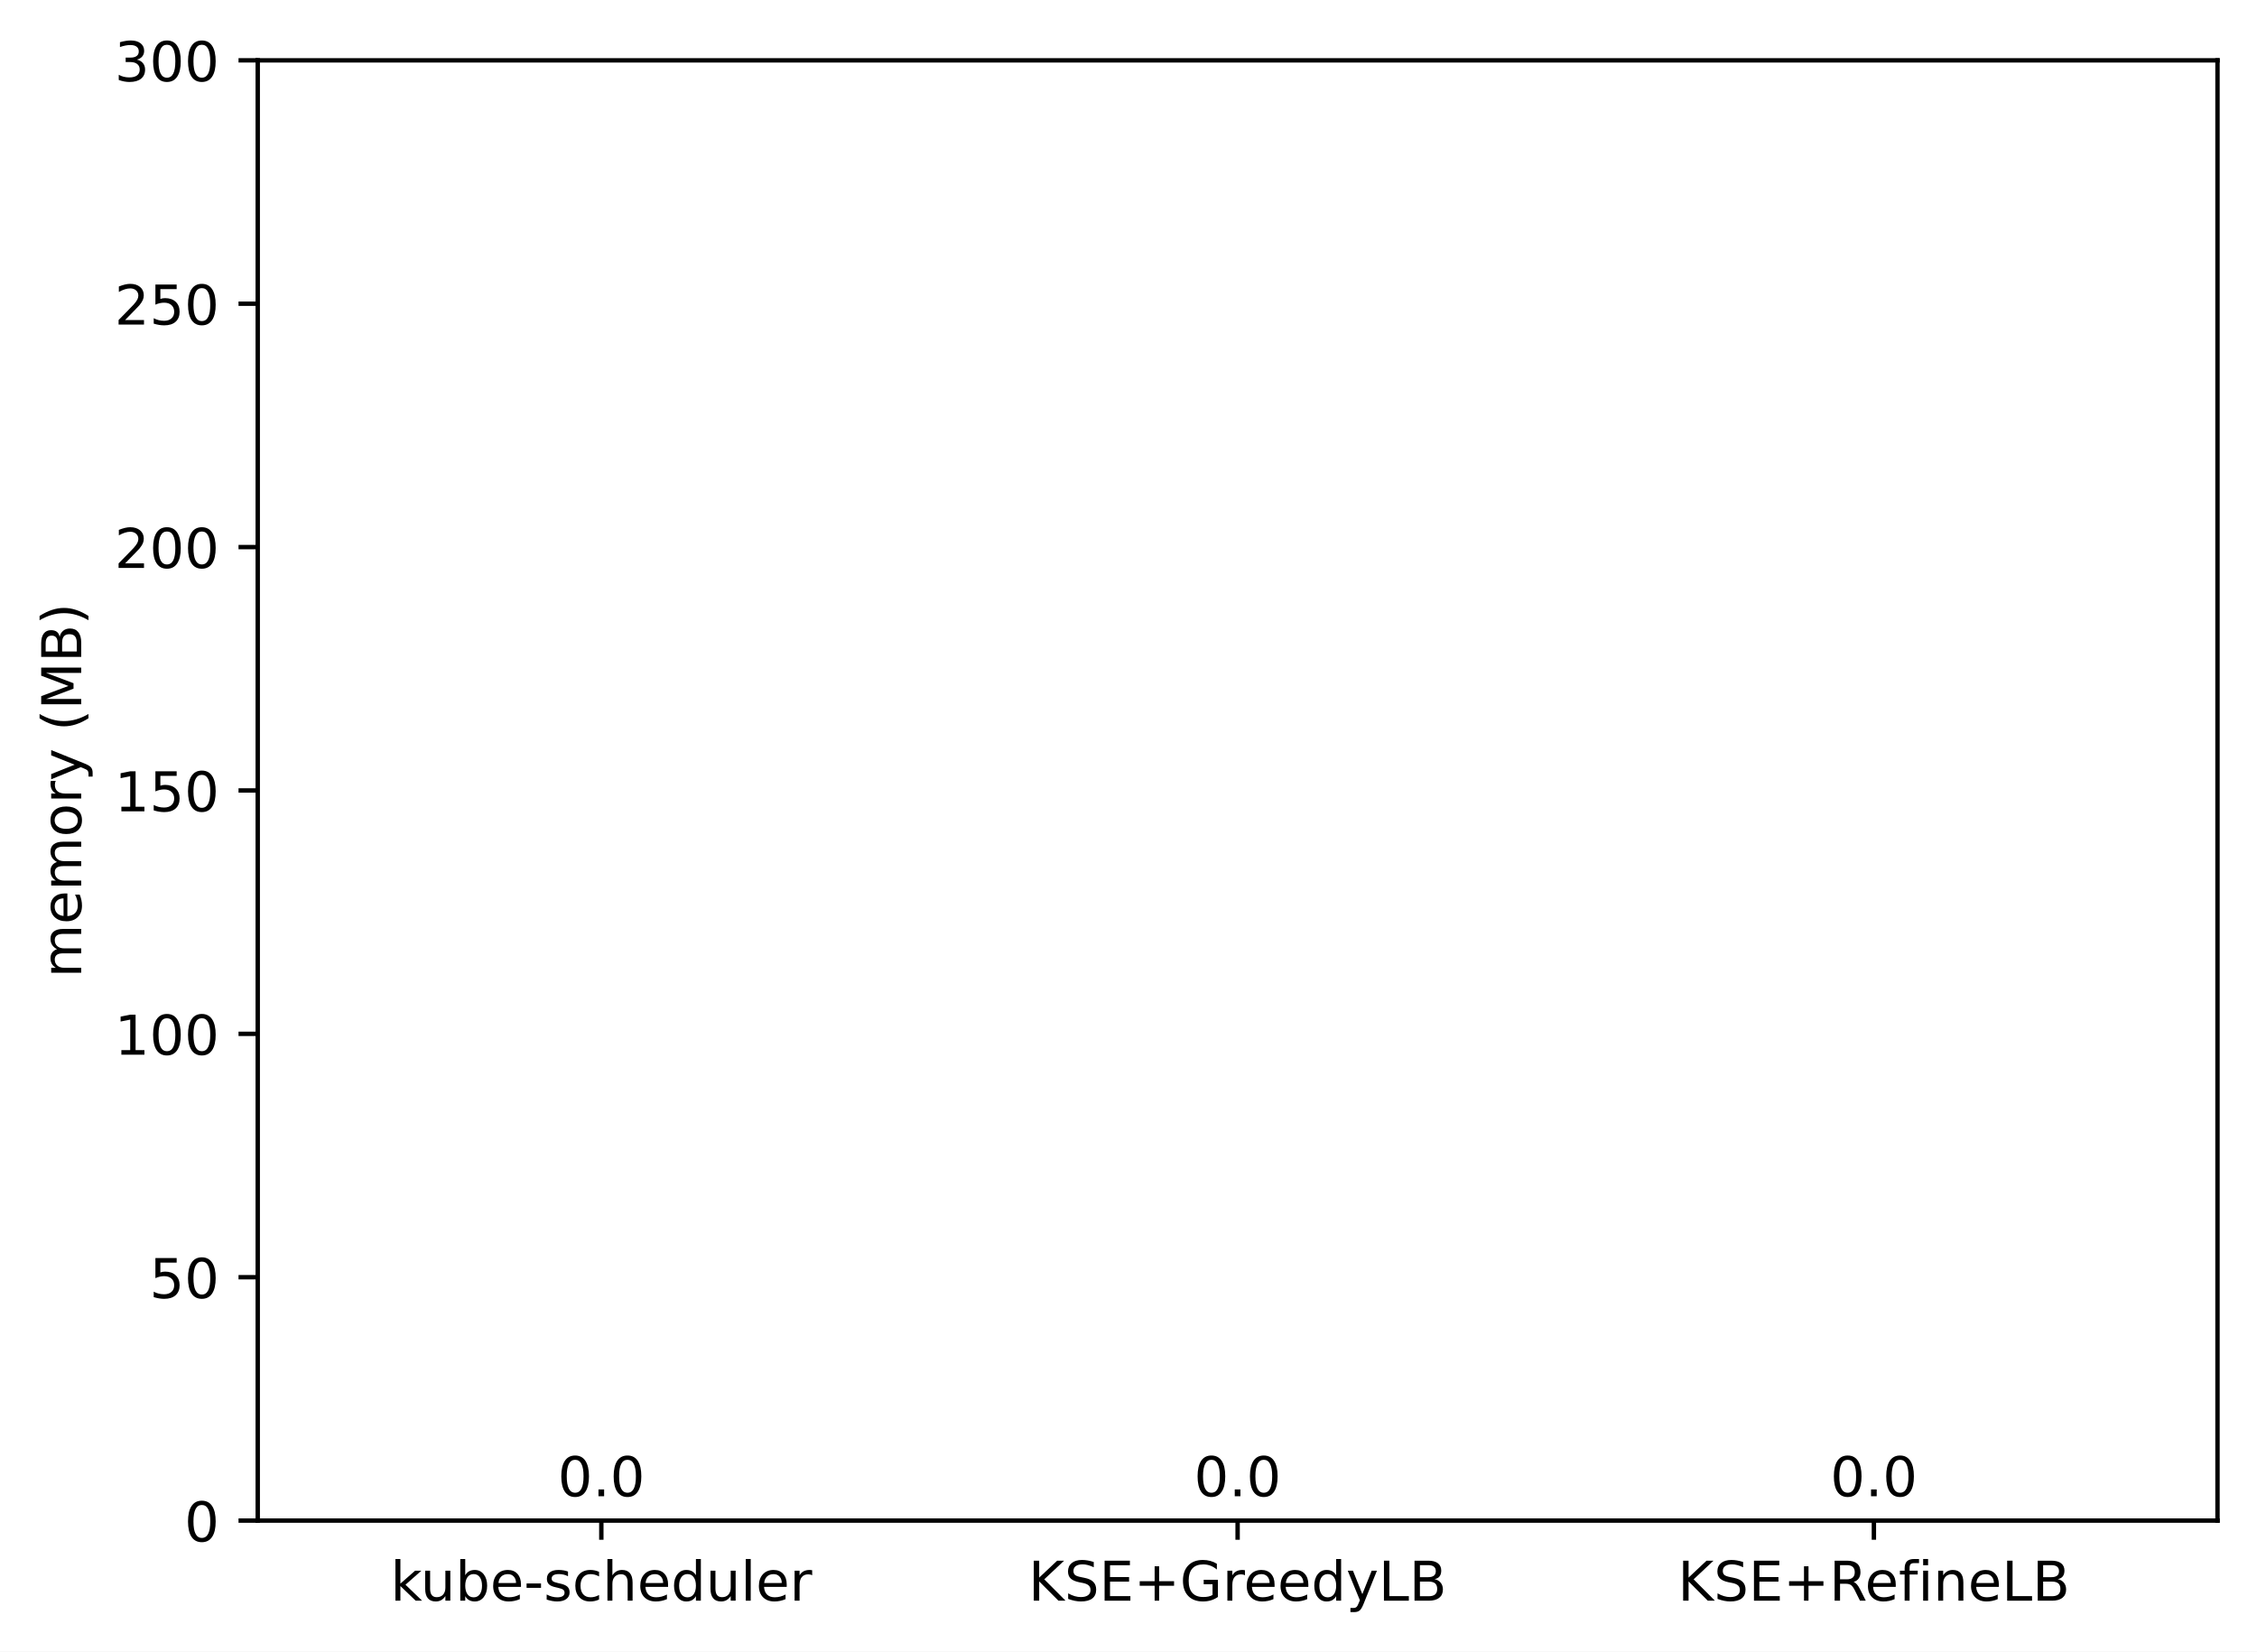
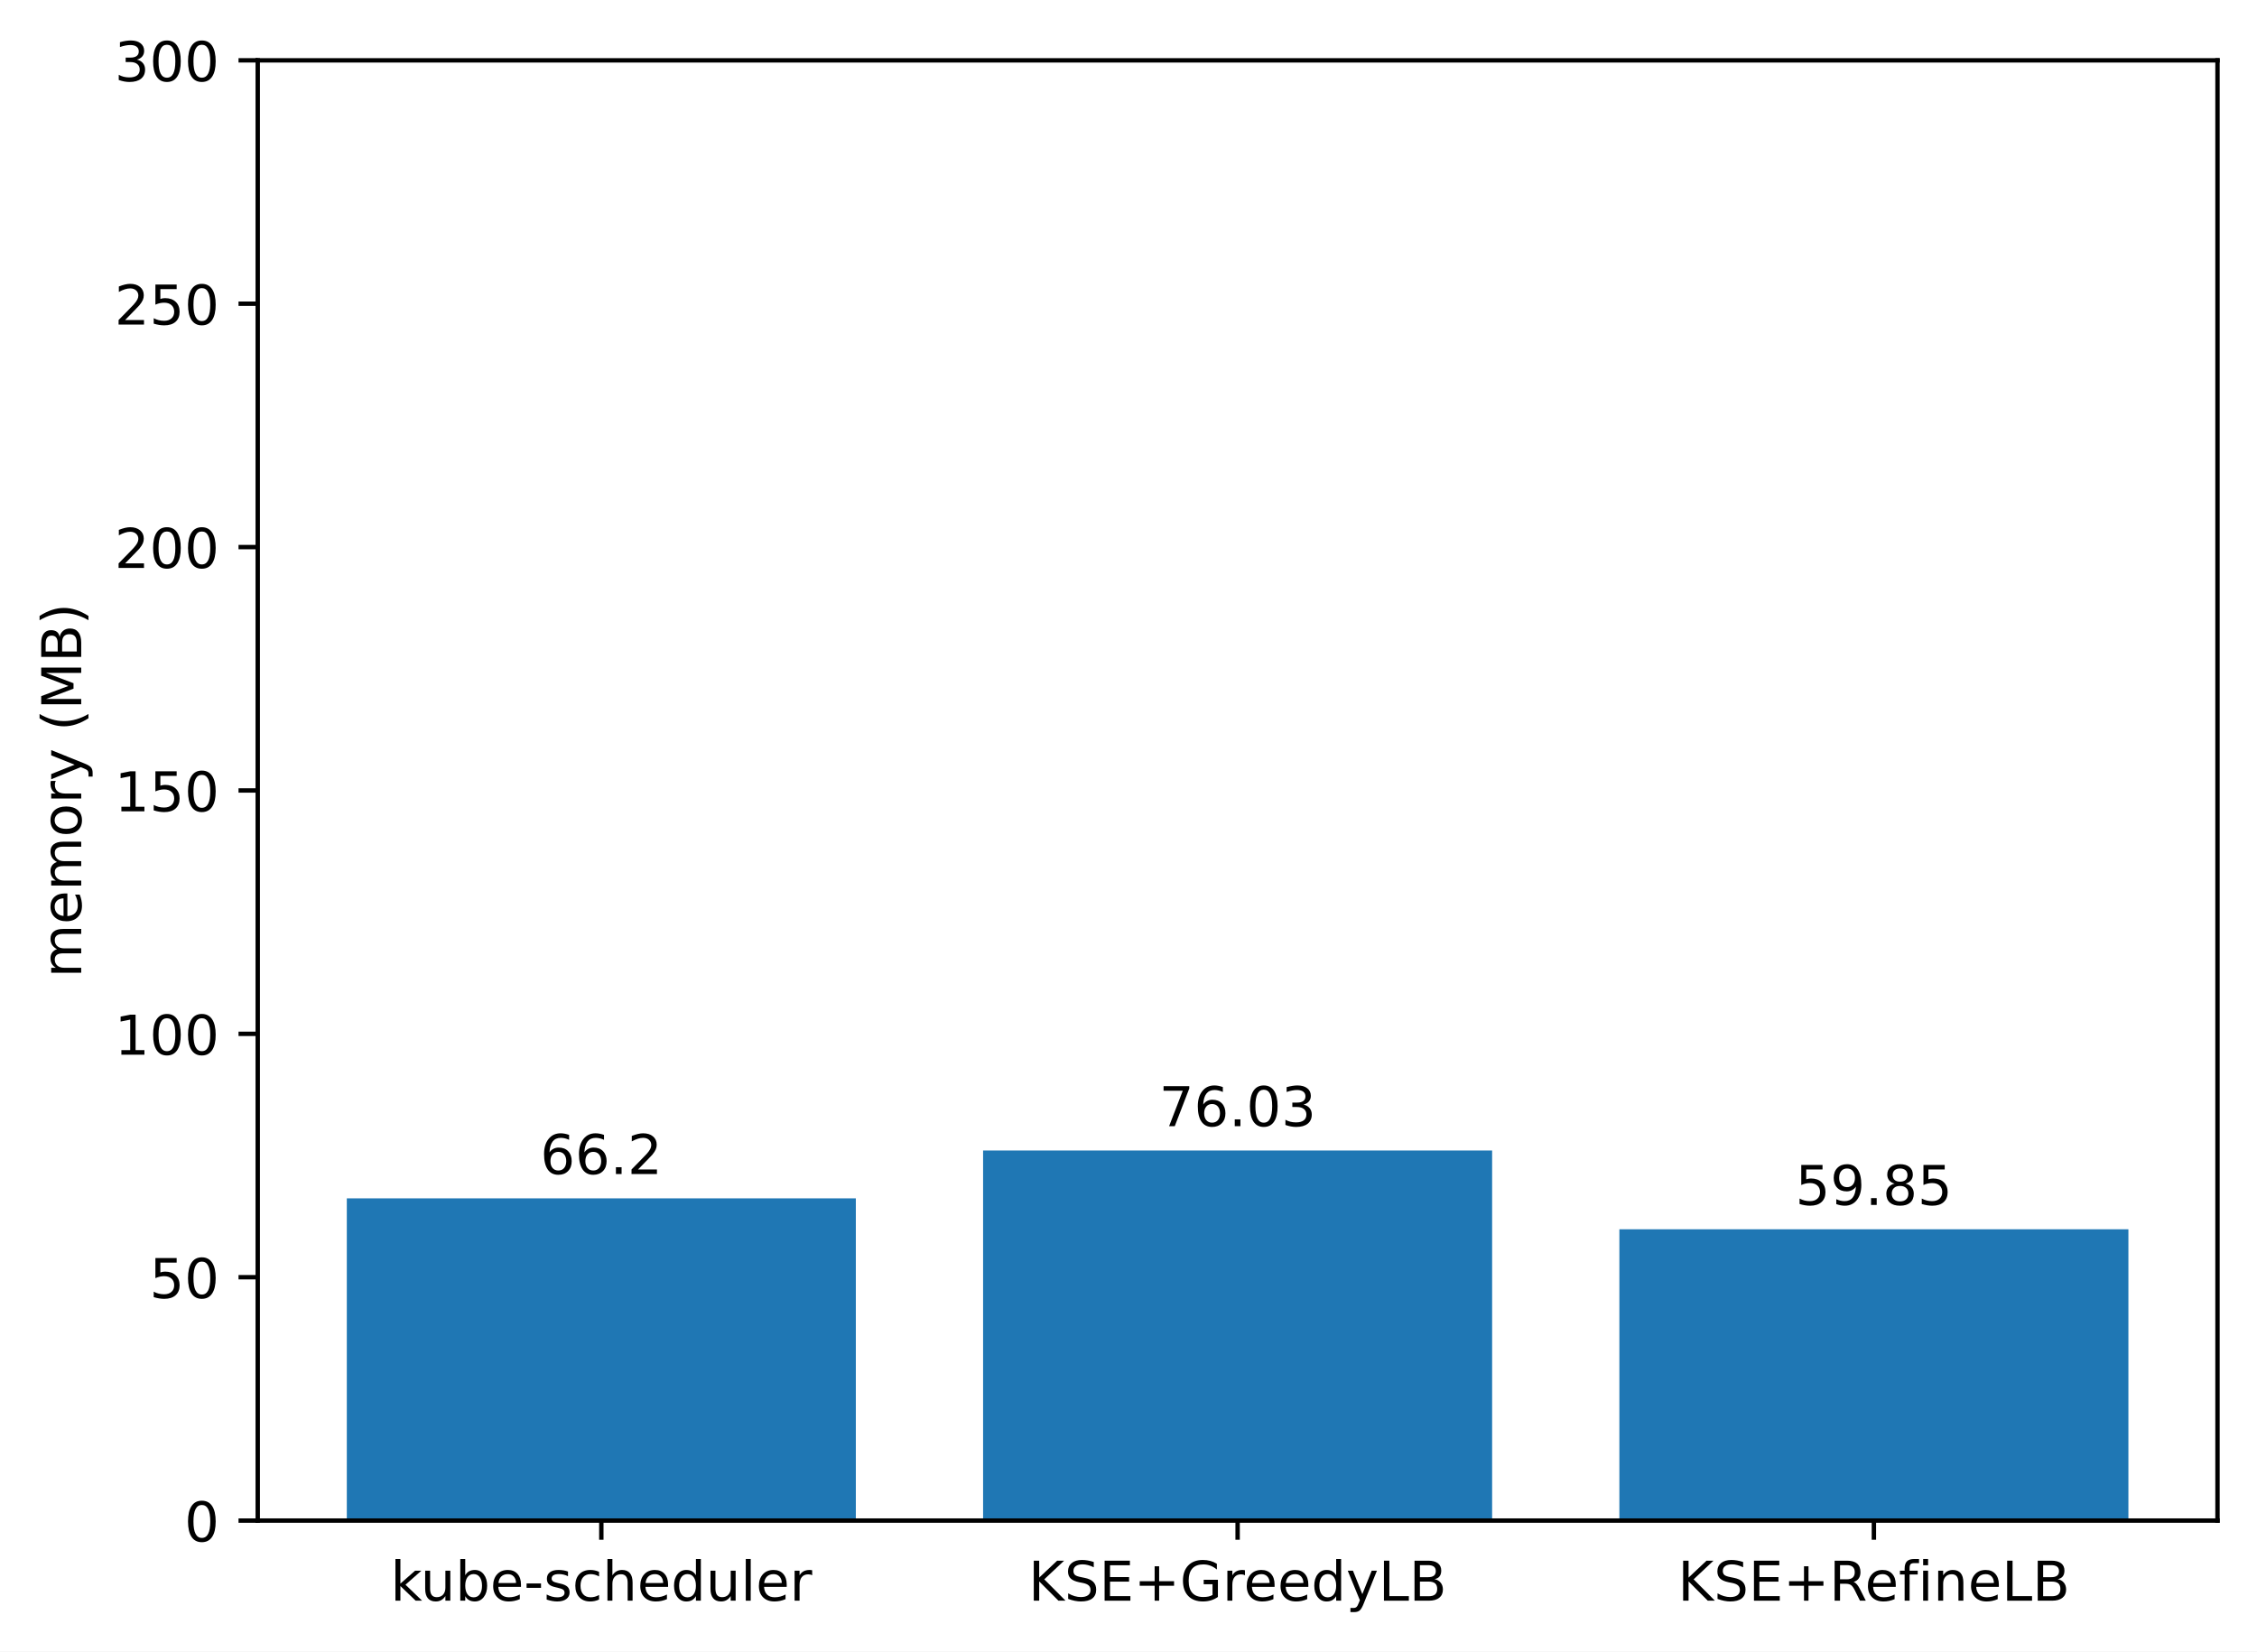
<svg xmlns="http://www.w3.org/2000/svg" xmlns:xlink="http://www.w3.org/1999/xlink" width="411.286pt" height="300.989pt" viewBox="0 0 411.286 300.989" version="1.1">
  <defs>
    <style type="text/css">*{stroke-linejoin: round; stroke-linecap: butt}</style>
  </defs>
  <g id="figure_1">
    <g id="patch_1">
      <path d="M 0 300.989  L 411.286 300.989  L 411.286 0  L 0 0  z " style="fill: #ffffff" />
    </g>
    <g id="axes_1">
      <g id="patch_2">
        <path d="M 46.966 277.111  L 404.086 277.111  L 404.086 10.999  L 46.966 10.999  z " style="fill: #ffffff" />
      </g>
      <g id="patch_3">
-         <path d="M 63.198 277.111  L 155.957 277.111  L 155.957 277.111  L 63.198 277.111  z " clip-path="url(#p911af4c4ad)" style="fill: #1f77b4" />
+         <path d="M 63.198 277.111  L 155.957 277.111  L 155.957 218.389  L 63.198 218.389  z " clip-path="url(#p2d3101bbce)" style="fill: #1f77b4" />
      </g>
      <g id="patch_4">
-         <path d="M 179.146 277.111  L 271.905 277.111  L 271.905 277.111  L 179.146 277.111  z " clip-path="url(#p911af4c4ad)" style="fill: #1f77b4" />
+         <path d="M 179.146 277.111  L 271.905 277.111  L 271.905 209.67  L 179.146 209.67  z " clip-path="url(#p2d3101bbce)" style="fill: #1f77b4" />
      </g>
      <g id="patch_5">
-         <path d="M 295.094 277.111  L 387.853 277.111  L 387.853 277.111  L 295.094 277.111  z " clip-path="url(#p911af4c4ad)" style="fill: #1f77b4" />
+         <path d="M 295.094 277.111  L 387.853 277.111  L 387.853 224.022  L 295.094 224.022  z " clip-path="url(#p2d3101bbce)" style="fill: #1f77b4" />
      </g>
      <g id="matplotlib.axis_1">
        <g id="xtick_1">
          <g id="line2d_1">
            <defs>
-               <path id="mc5cb5269ff" d="M 0 0  L 0 3.5  " style="stroke: #000000; stroke-width: 0.8" />
+               <path id="m9c1876956b" d="M 0 0  L 0 3.5  " style="stroke: #000000; stroke-width: 0.8" />
            </defs>
            <g>
-               <use xlink:href="#mc5cb5269ff" x="109.578" y="277.111" style="stroke: #000000; stroke-width: 0.8" />
+               <use xlink:href="#m9c1876956b" x="109.578" y="277.111" style="stroke: #000000; stroke-width: 0.8" />
            </g>
          </g>
          <g id="text_1">
            <g transform="translate(71.15179 291.7097)scale(0.1 -0.1)">
              <defs>
                <path id="DejaVuSans-6b" d="M 581 4863  L 1159 4863  L 1159 1991  L 2875 3500  L 3609 3500  L 1753 1863  L 3688 0  L 2938 0  L 1159 1709  L 1159 0  L 581 0  L 581 4863  z " transform="scale(0.015625)" />
                <path id="DejaVuSans-75" d="M 544 1381  L 544 3500  L 1119 3500  L 1119 1403  Q 1119 906 1312 657  Q 1506 409 1894 409  Q 2359 409 2629 706  Q 2900 1003 2900 1516  L 2900 3500  L 3475 3500  L 3475 0  L 2900 0  L 2900 538  Q 2691 219 2414 64  Q 2138 -91 1772 -91  Q 1169 -91 856 284  Q 544 659 544 1381  z M 1991 3584  L 1991 3584  z " transform="scale(0.015625)" />
                <path id="DejaVuSans-62" d="M 3116 1747  Q 3116 2381 2855 2742  Q 2594 3103 2138 3103  Q 1681 3103 1420 2742  Q 1159 2381 1159 1747  Q 1159 1113 1420 752  Q 1681 391 2138 391  Q 2594 391 2855 752  Q 3116 1113 3116 1747  z M 1159 2969  Q 1341 3281 1617 3432  Q 1894 3584 2278 3584  Q 2916 3584 3314 3078  Q 3713 2572 3713 1747  Q 3713 922 3314 415  Q 2916 -91 2278 -91  Q 1894 -91 1617 61  Q 1341 213 1159 525  L 1159 0  L 581 0  L 581 4863  L 1159 4863  L 1159 2969  z " transform="scale(0.015625)" />
                <path id="DejaVuSans-65" d="M 3597 1894  L 3597 1613  L 953 1613  Q 991 1019 1311 708  Q 1631 397 2203 397  Q 2534 397 2845 478  Q 3156 559 3463 722  L 3463 178  Q 3153 47 2828 -22  Q 2503 -91 2169 -91  Q 1331 -91 842 396  Q 353 884 353 1716  Q 353 2575 817 3079  Q 1281 3584 2069 3584  Q 2775 3584 3186 3129  Q 3597 2675 3597 1894  z M 3022 2063  Q 3016 2534 2758 2815  Q 2500 3097 2075 3097  Q 1594 3097 1305 2825  Q 1016 2553 972 2059  L 3022 2063  z " transform="scale(0.015625)" />
                <path id="DejaVuSans-2d" d="M 313 2009  L 1997 2009  L 1997 1497  L 313 1497  L 313 2009  z " transform="scale(0.015625)" />
                <path id="DejaVuSans-73" d="M 2834 3397  L 2834 2853  Q 2591 2978 2328 3040  Q 2066 3103 1784 3103  Q 1356 3103 1142 2972  Q 928 2841 928 2578  Q 928 2378 1081 2264  Q 1234 2150 1697 2047  L 1894 2003  Q 2506 1872 2764 1633  Q 3022 1394 3022 966  Q 3022 478 2636 193  Q 2250 -91 1575 -91  Q 1294 -91 989 -36  Q 684 19 347 128  L 347 722  Q 666 556 975 473  Q 1284 391 1588 391  Q 1994 391 2212 530  Q 2431 669 2431 922  Q 2431 1156 2273 1281  Q 2116 1406 1581 1522  L 1381 1569  Q 847 1681 609 1914  Q 372 2147 372 2553  Q 372 3047 722 3315  Q 1072 3584 1716 3584  Q 2034 3584 2315 3537  Q 2597 3491 2834 3397  z " transform="scale(0.015625)" />
                <path id="DejaVuSans-63" d="M 3122 3366  L 3122 2828  Q 2878 2963 2633 3030  Q 2388 3097 2138 3097  Q 1578 3097 1268 2742  Q 959 2388 959 1747  Q 959 1106 1268 751  Q 1578 397 2138 397  Q 2388 397 2633 464  Q 2878 531 3122 666  L 3122 134  Q 2881 22 2623 -34  Q 2366 -91 2075 -91  Q 1284 -91 818 406  Q 353 903 353 1747  Q 353 2603 823 3093  Q 1294 3584 2113 3584  Q 2378 3584 2631 3529  Q 2884 3475 3122 3366  z " transform="scale(0.015625)" />
                <path id="DejaVuSans-68" d="M 3513 2113  L 3513 0  L 2938 0  L 2938 2094  Q 2938 2591 2744 2837  Q 2550 3084 2163 3084  Q 1697 3084 1428 2787  Q 1159 2491 1159 1978  L 1159 0  L 581 0  L 581 4863  L 1159 4863  L 1159 2956  Q 1366 3272 1645 3428  Q 1925 3584 2291 3584  Q 2894 3584 3203 3211  Q 3513 2838 3513 2113  z " transform="scale(0.015625)" />
                <path id="DejaVuSans-64" d="M 2906 2969  L 2906 4863  L 3481 4863  L 3481 0  L 2906 0  L 2906 525  Q 2725 213 2448 61  Q 2172 -91 1784 -91  Q 1150 -91 751 415  Q 353 922 353 1747  Q 353 2572 751 3078  Q 1150 3584 1784 3584  Q 2172 3584 2448 3432  Q 2725 3281 2906 2969  z M 947 1747  Q 947 1113 1208 752  Q 1469 391 1925 391  Q 2381 391 2643 752  Q 2906 1113 2906 1747  Q 2906 2381 2643 2742  Q 2381 3103 1925 3103  Q 1469 3103 1208 2742  Q 947 2381 947 1747  z " transform="scale(0.015625)" />
                <path id="DejaVuSans-6c" d="M 603 4863  L 1178 4863  L 1178 0  L 603 0  L 603 4863  z " transform="scale(0.015625)" />
                <path id="DejaVuSans-72" d="M 2631 2963  Q 2534 3019 2420 3045  Q 2306 3072 2169 3072  Q 1681 3072 1420 2755  Q 1159 2438 1159 1844  L 1159 0  L 581 0  L 581 3500  L 1159 3500  L 1159 2956  Q 1341 3275 1631 3429  Q 1922 3584 2338 3584  Q 2397 3584 2469 3576  Q 2541 3569 2628 3553  L 2631 2963  z " transform="scale(0.015625)" />
              </defs>
              <use xlink:href="#DejaVuSans-6b" />
              <use xlink:href="#DejaVuSans-75" x="54.785" />
              <use xlink:href="#DejaVuSans-62" x="118.164" />
              <use xlink:href="#DejaVuSans-65" x="181.641" />
              <use xlink:href="#DejaVuSans-2d" x="243.164" />
              <use xlink:href="#DejaVuSans-73" x="279.248" />
              <use xlink:href="#DejaVuSans-63" x="331.348" />
              <use xlink:href="#DejaVuSans-68" x="386.328" />
              <use xlink:href="#DejaVuSans-65" x="449.707" />
              <use xlink:href="#DejaVuSans-64" x="511.23" />
              <use xlink:href="#DejaVuSans-75" x="574.707" />
              <use xlink:href="#DejaVuSans-6c" x="638.086" />
              <use xlink:href="#DejaVuSans-65" x="665.869" />
              <use xlink:href="#DejaVuSans-72" x="727.393" />
            </g>
          </g>
        </g>
        <g id="xtick_2">
          <g id="line2d_2">
            <g>
-               <use xlink:href="#mc5cb5269ff" x="225.526" y="277.111" style="stroke: #000000; stroke-width: 0.8" />
+               <use xlink:href="#m9c1876956b" x="225.526" y="277.111" style="stroke: #000000; stroke-width: 0.8" />
            </g>
          </g>
          <g id="text_2">
            <g transform="translate(187.403 291.7097)scale(0.1 -0.1)">
              <defs>
                <path id="DejaVuSans-4b" d="M 628 4666  L 1259 4666  L 1259 2694  L 3353 4666  L 4166 4666  L 1850 2491  L 4331 0  L 3500 0  L 1259 2247  L 1259 0  L 628 0  L 628 4666  z " transform="scale(0.015625)" />
                <path id="DejaVuSans-53" d="M 3425 4513  L 3425 3897  Q 3066 4069 2747 4153  Q 2428 4238 2131 4238  Q 1616 4238 1336 4038  Q 1056 3838 1056 3469  Q 1056 3159 1242 3001  Q 1428 2844 1947 2747  L 2328 2669  Q 3034 2534 3370 2195  Q 3706 1856 3706 1288  Q 3706 609 3251 259  Q 2797 -91 1919 -91  Q 1588 -91 1214 -16  Q 841 59 441 206  L 441 856  Q 825 641 1194 531  Q 1563 422 1919 422  Q 2459 422 2753 634  Q 3047 847 3047 1241  Q 3047 1584 2836 1778  Q 2625 1972 2144 2069  L 1759 2144  Q 1053 2284 737 2584  Q 422 2884 422 3419  Q 422 4038 858 4394  Q 1294 4750 2059 4750  Q 2388 4750 2728 4690  Q 3069 4631 3425 4513  z " transform="scale(0.015625)" />
                <path id="DejaVuSans-45" d="M 628 4666  L 3578 4666  L 3578 4134  L 1259 4134  L 1259 2753  L 3481 2753  L 3481 2222  L 1259 2222  L 1259 531  L 3634 531  L 3634 0  L 628 0  L 628 4666  z " transform="scale(0.015625)" />
                <path id="DejaVuSans-2b" d="M 2944 4013  L 2944 2272  L 4684 2272  L 4684 1741  L 2944 1741  L 2944 0  L 2419 0  L 2419 1741  L 678 1741  L 678 2272  L 2419 2272  L 2419 4013  L 2944 4013  z " transform="scale(0.015625)" />
                <path id="DejaVuSans-47" d="M 3809 666  L 3809 1919  L 2778 1919  L 2778 2438  L 4434 2438  L 4434 434  Q 4069 175 3628 42  Q 3188 -91 2688 -91  Q 1594 -91 976 548  Q 359 1188 359 2328  Q 359 3472 976 4111  Q 1594 4750 2688 4750  Q 3144 4750 3555 4637  Q 3966 4525 4313 4306  L 4313 3634  Q 3963 3931 3569 4081  Q 3175 4231 2741 4231  Q 1884 4231 1454 3753  Q 1025 3275 1025 2328  Q 1025 1384 1454 906  Q 1884 428 2741 428  Q 3075 428 3337 486  Q 3600 544 3809 666  z " transform="scale(0.015625)" />
                <path id="DejaVuSans-79" d="M 2059 -325  Q 1816 -950 1584 -1140  Q 1353 -1331 966 -1331  L 506 -1331  L 506 -850  L 844 -850  Q 1081 -850 1212 -737  Q 1344 -625 1503 -206  L 1606 56  L 191 3500  L 800 3500  L 1894 763  L 2988 3500  L 3597 3500  L 2059 -325  z " transform="scale(0.015625)" />
                <path id="DejaVuSans-4c" d="M 628 4666  L 1259 4666  L 1259 531  L 3531 531  L 3531 0  L 628 0  L 628 4666  z " transform="scale(0.015625)" />
                <path id="DejaVuSans-42" d="M 1259 2228  L 1259 519  L 2272 519  Q 2781 519 3026 730  Q 3272 941 3272 1375  Q 3272 1813 3026 2020  Q 2781 2228 2272 2228  L 1259 2228  z M 1259 4147  L 1259 2741  L 2194 2741  Q 2656 2741 2882 2914  Q 3109 3088 3109 3444  Q 3109 3797 2882 3972  Q 2656 4147 2194 4147  L 1259 4147  z M 628 4666  L 2241 4666  Q 2963 4666 3353 4366  Q 3744 4066 3744 3513  Q 3744 3084 3544 2831  Q 3344 2578 2956 2516  Q 3422 2416 3680 2098  Q 3938 1781 3938 1306  Q 3938 681 3513 340  Q 3088 0 2303 0  L 628 0  L 628 4666  z " transform="scale(0.015625)" />
              </defs>
              <use xlink:href="#DejaVuSans-4b" />
              <use xlink:href="#DejaVuSans-53" x="65.576" />
              <use xlink:href="#DejaVuSans-45" x="129.053" />
              <use xlink:href="#DejaVuSans-2b" x="192.236" />
              <use xlink:href="#DejaVuSans-47" x="276.025" />
              <use xlink:href="#DejaVuSans-72" x="353.516" />
              <use xlink:href="#DejaVuSans-65" x="392.379" />
              <use xlink:href="#DejaVuSans-65" x="453.902" />
              <use xlink:href="#DejaVuSans-64" x="515.426" />
              <use xlink:href="#DejaVuSans-79" x="578.902" />
              <use xlink:href="#DejaVuSans-4c" x="638.082" />
              <use xlink:href="#DejaVuSans-42" x="693.795" />
            </g>
          </g>
        </g>
        <g id="xtick_3">
          <g id="line2d_3">
            <g>
-               <use xlink:href="#mc5cb5269ff" x="341.474" y="277.111" style="stroke: #000000; stroke-width: 0.8" />
+               <use xlink:href="#m9c1876956b" x="341.474" y="277.111" style="stroke: #000000; stroke-width: 0.8" />
            </g>
          </g>
          <g id="text_3">
            <g transform="translate(305.7346 291.7097)scale(0.1 -0.1)">
              <defs>
                <path id="DejaVuSans-52" d="M 2841 2188  Q 3044 2119 3236 1894  Q 3428 1669 3622 1275  L 4263 0  L 3584 0  L 2988 1197  Q 2756 1666 2539 1819  Q 2322 1972 1947 1972  L 1259 1972  L 1259 0  L 628 0  L 628 4666  L 2053 4666  Q 2853 4666 3247 4331  Q 3641 3997 3641 3322  Q 3641 2881 3436 2590  Q 3231 2300 2841 2188  z M 1259 4147  L 1259 2491  L 2053 2491  Q 2509 2491 2742 2702  Q 2975 2913 2975 3322  Q 2975 3731 2742 3939  Q 2509 4147 2053 4147  L 1259 4147  z " transform="scale(0.015625)" />
                <path id="DejaVuSans-66" d="M 2375 4863  L 2375 4384  L 1825 4384  Q 1516 4384 1395 4259  Q 1275 4134 1275 3809  L 1275 3500  L 2222 3500  L 2222 3053  L 1275 3053  L 1275 0  L 697 0  L 697 3053  L 147 3053  L 147 3500  L 697 3500  L 697 3744  Q 697 4328 969 4595  Q 1241 4863 1831 4863  L 2375 4863  z " transform="scale(0.015625)" />
                <path id="DejaVuSans-69" d="M 603 3500  L 1178 3500  L 1178 0  L 603 0  L 603 3500  z M 603 4863  L 1178 4863  L 1178 4134  L 603 4134  L 603 4863  z " transform="scale(0.015625)" />
                <path id="DejaVuSans-6e" d="M 3513 2113  L 3513 0  L 2938 0  L 2938 2094  Q 2938 2591 2744 2837  Q 2550 3084 2163 3084  Q 1697 3084 1428 2787  Q 1159 2491 1159 1978  L 1159 0  L 581 0  L 581 3500  L 1159 3500  L 1159 2956  Q 1366 3272 1645 3428  Q 1925 3584 2291 3584  Q 2894 3584 3203 3211  Q 3513 2838 3513 2113  z " transform="scale(0.015625)" />
              </defs>
              <use xlink:href="#DejaVuSans-4b" />
              <use xlink:href="#DejaVuSans-53" x="65.576" />
              <use xlink:href="#DejaVuSans-45" x="129.053" />
              <use xlink:href="#DejaVuSans-2b" x="192.236" />
              <use xlink:href="#DejaVuSans-52" x="276.025" />
              <use xlink:href="#DejaVuSans-65" x="341.008" />
              <use xlink:href="#DejaVuSans-66" x="402.531" />
              <use xlink:href="#DejaVuSans-69" x="437.736" />
              <use xlink:href="#DejaVuSans-6e" x="465.52" />
              <use xlink:href="#DejaVuSans-65" x="528.898" />
              <use xlink:href="#DejaVuSans-4c" x="590.422" />
              <use xlink:href="#DejaVuSans-42" x="646.135" />
            </g>
          </g>
        </g>
      </g>
      <g id="matplotlib.axis_2">
        <g id="ytick_1">
          <g id="line2d_4">
            <defs>
-               <path id="m2118aec159" d="M 0 0  L -3.5 0  " style="stroke: #000000; stroke-width: 0.8" />
+               <path id="m3b9be7e299" d="M 0 0  L -3.5 0  " style="stroke: #000000; stroke-width: 0.8" />
            </defs>
            <g>
-               <use xlink:href="#m2118aec159" x="46.966" y="277.111" style="stroke: #000000; stroke-width: 0.8" />
+               <use xlink:href="#m3b9be7e299" x="46.966" y="277.111" style="stroke: #000000; stroke-width: 0.8" />
            </g>
          </g>
          <g id="text_4">
            <g transform="translate(33.60312 280.9104)scale(0.1 -0.1)">
              <defs>
                <path id="DejaVuSans-30" d="M 2034 4250  Q 1547 4250 1301 3770  Q 1056 3291 1056 2328  Q 1056 1369 1301 889  Q 1547 409 2034 409  Q 2525 409 2770 889  Q 3016 1369 3016 2328  Q 3016 3291 2770 3770  Q 2525 4250 2034 4250  z M 2034 4750  Q 2819 4750 3233 4129  Q 3647 3509 3647 2328  Q 3647 1150 3233 529  Q 2819 -91 2034 -91  Q 1250 -91 836 529  Q 422 1150 422 2328  Q 422 3509 836 4129  Q 1250 4750 2034 4750  z " transform="scale(0.015625)" />
              </defs>
              <use xlink:href="#DejaVuSans-30" />
            </g>
          </g>
        </g>
        <g id="ytick_2">
          <g id="line2d_5">
            <g>
-               <use xlink:href="#m2118aec159" x="46.966" y="232.759" style="stroke: #000000; stroke-width: 0.8" />
+               <use xlink:href="#m3b9be7e299" x="46.966" y="232.759" style="stroke: #000000; stroke-width: 0.8" />
            </g>
          </g>
          <g id="text_5">
            <g transform="translate(27.24063 236.5584)scale(0.1 -0.1)">
              <defs>
                <path id="DejaVuSans-35" d="M 691 4666  L 3169 4666  L 3169 4134  L 1269 4134  L 1269 2991  Q 1406 3038 1543 3061  Q 1681 3084 1819 3084  Q 2600 3084 3056 2656  Q 3513 2228 3513 1497  Q 3513 744 3044 326  Q 2575 -91 1722 -91  Q 1428 -91 1123 -41  Q 819 9 494 109  L 494 744  Q 775 591 1075 516  Q 1375 441 1709 441  Q 2250 441 2565 725  Q 2881 1009 2881 1497  Q 2881 1984 2565 2268  Q 2250 2553 1709 2553  Q 1456 2553 1204 2497  Q 953 2441 691 2322  L 691 4666  z " transform="scale(0.015625)" />
              </defs>
              <use xlink:href="#DejaVuSans-35" />
              <use xlink:href="#DejaVuSans-30" x="63.623" />
            </g>
          </g>
        </g>
        <g id="ytick_3">
          <g id="line2d_6">
            <g>
-               <use xlink:href="#m2118aec159" x="46.966" y="188.407" style="stroke: #000000; stroke-width: 0.8" />
+               <use xlink:href="#m3b9be7e299" x="46.966" y="188.407" style="stroke: #000000; stroke-width: 0.8" />
            </g>
          </g>
          <g id="text_6">
            <g transform="translate(20.87813 192.2064)scale(0.1 -0.1)">
              <defs>
                <path id="DejaVuSans-31" d="M 794 531  L 1825 531  L 1825 4091  L 703 3866  L 703 4441  L 1819 4666  L 2450 4666  L 2450 531  L 3481 531  L 3481 0  L 794 0  L 794 531  z " transform="scale(0.015625)" />
              </defs>
              <use xlink:href="#DejaVuSans-31" />
              <use xlink:href="#DejaVuSans-30" x="63.623" />
              <use xlink:href="#DejaVuSans-30" x="127.246" />
            </g>
          </g>
        </g>
        <g id="ytick_4">
          <g id="line2d_7">
            <g>
-               <use xlink:href="#m2118aec159" x="46.966" y="144.055" style="stroke: #000000; stroke-width: 0.8" />
+               <use xlink:href="#m3b9be7e299" x="46.966" y="144.055" style="stroke: #000000; stroke-width: 0.8" />
            </g>
          </g>
          <g id="text_7">
            <g transform="translate(20.87813 147.8544)scale(0.1 -0.1)">
              <use xlink:href="#DejaVuSans-31" />
              <use xlink:href="#DejaVuSans-35" x="63.623" />
              <use xlink:href="#DejaVuSans-30" x="127.246" />
            </g>
          </g>
        </g>
        <g id="ytick_5">
          <g id="line2d_8">
            <g>
-               <use xlink:href="#m2118aec159" x="46.966" y="99.703" style="stroke: #000000; stroke-width: 0.8" />
+               <use xlink:href="#m3b9be7e299" x="46.966" y="99.703" style="stroke: #000000; stroke-width: 0.8" />
            </g>
          </g>
          <g id="text_8">
            <g transform="translate(20.87813 103.5024)scale(0.1 -0.1)">
              <defs>
                <path id="DejaVuSans-32" d="M 1228 531  L 3431 531  L 3431 0  L 469 0  L 469 531  Q 828 903 1448 1529  Q 2069 2156 2228 2338  Q 2531 2678 2651 2914  Q 2772 3150 2772 3378  Q 2772 3750 2511 3984  Q 2250 4219 1831 4219  Q 1534 4219 1204 4116  Q 875 4013 500 3803  L 500 4441  Q 881 4594 1212 4672  Q 1544 4750 1819 4750  Q 2544 4750 2975 4387  Q 3406 4025 3406 3419  Q 3406 3131 3298 2873  Q 3191 2616 2906 2266  Q 2828 2175 2409 1742  Q 1991 1309 1228 531  z " transform="scale(0.015625)" />
              </defs>
              <use xlink:href="#DejaVuSans-32" />
              <use xlink:href="#DejaVuSans-30" x="63.623" />
              <use xlink:href="#DejaVuSans-30" x="127.246" />
            </g>
          </g>
        </g>
        <g id="ytick_6">
          <g id="line2d_9">
            <g>
-               <use xlink:href="#m2118aec159" x="46.966" y="55.351" style="stroke: #000000; stroke-width: 0.8" />
+               <use xlink:href="#m3b9be7e299" x="46.966" y="55.351" style="stroke: #000000; stroke-width: 0.8" />
            </g>
          </g>
          <g id="text_9">
            <g transform="translate(20.87813 59.15044)scale(0.1 -0.1)">
              <use xlink:href="#DejaVuSans-32" />
              <use xlink:href="#DejaVuSans-35" x="63.623" />
              <use xlink:href="#DejaVuSans-30" x="127.246" />
            </g>
          </g>
        </g>
        <g id="ytick_7">
          <g id="line2d_10">
            <g>
-               <use xlink:href="#m2118aec159" x="46.966" y="10.999" style="stroke: #000000; stroke-width: 0.8" />
+               <use xlink:href="#m3b9be7e299" x="46.966" y="10.999" style="stroke: #000000; stroke-width: 0.8" />
            </g>
          </g>
          <g id="text_10">
            <g transform="translate(20.87813 14.79844)scale(0.1 -0.1)">
              <defs>
                <path id="DejaVuSans-33" d="M 2597 2516  Q 3050 2419 3304 2112  Q 3559 1806 3559 1356  Q 3559 666 3084 287  Q 2609 -91 1734 -91  Q 1441 -91 1130 -33  Q 819 25 488 141  L 488 750  Q 750 597 1062 519  Q 1375 441 1716 441  Q 2309 441 2620 675  Q 2931 909 2931 1356  Q 2931 1769 2642 2001  Q 2353 2234 1838 2234  L 1294 2234  L 1294 2753  L 1863 2753  Q 2328 2753 2575 2939  Q 2822 3125 2822 3475  Q 2822 3834 2567 4026  Q 2313 4219 1838 4219  Q 1578 4219 1281 4162  Q 984 4106 628 3988  L 628 4550  Q 988 4650 1302 4700  Q 1616 4750 1894 4750  Q 2613 4750 3031 4423  Q 3450 4097 3450 3541  Q 3450 3153 3228 2886  Q 3006 2619 2597 2516  z " transform="scale(0.015625)" />
              </defs>
              <use xlink:href="#DejaVuSans-33" />
              <use xlink:href="#DejaVuSans-30" x="63.623" />
              <use xlink:href="#DejaVuSans-30" x="127.246" />
            </g>
          </g>
        </g>
        <g id="text_11">
          <g transform="translate(14.79844 178.1818)rotate(-90)scale(0.1 -0.1)">
            <defs>
              <path id="DejaVuSans-6d" d="M 3328 2828  Q 3544 3216 3844 3400  Q 4144 3584 4550 3584  Q 5097 3584 5394 3201  Q 5691 2819 5691 2113  L 5691 0  L 5113 0  L 5113 2094  Q 5113 2597 4934 2840  Q 4756 3084 4391 3084  Q 3944 3084 3684 2787  Q 3425 2491 3425 1978  L 3425 0  L 2847 0  L 2847 2094  Q 2847 2600 2669 2842  Q 2491 3084 2119 3084  Q 1678 3084 1418 2786  Q 1159 2488 1159 1978  L 1159 0  L 581 0  L 581 3500  L 1159 3500  L 1159 2956  Q 1356 3278 1631 3431  Q 1906 3584 2284 3584  Q 2666 3584 2933 3390  Q 3200 3197 3328 2828  z " transform="scale(0.015625)" />
              <path id="DejaVuSans-6f" d="M 1959 3097  Q 1497 3097 1228 2736  Q 959 2375 959 1747  Q 959 1119 1226 758  Q 1494 397 1959 397  Q 2419 397 2687 759  Q 2956 1122 2956 1747  Q 2956 2369 2687 2733  Q 2419 3097 1959 3097  z M 1959 3584  Q 2709 3584 3137 3096  Q 3566 2609 3566 1747  Q 3566 888 3137 398  Q 2709 -91 1959 -91  Q 1206 -91 779 398  Q 353 888 353 1747  Q 353 2609 779 3096  Q 1206 3584 1959 3584  z " transform="scale(0.015625)" />
              <path id="DejaVuSans-20" transform="scale(0.015625)" />
              <path id="DejaVuSans-28" d="M 1984 4856  Q 1566 4138 1362 3434  Q 1159 2731 1159 2009  Q 1159 1288 1364 580  Q 1569 -128 1984 -844  L 1484 -844  Q 1016 -109 783 600  Q 550 1309 550 2009  Q 550 2706 781 3412  Q 1013 4119 1484 4856  L 1984 4856  z " transform="scale(0.015625)" />
              <path id="DejaVuSans-4d" d="M 628 4666  L 1569 4666  L 2759 1491  L 3956 4666  L 4897 4666  L 4897 0  L 4281 0  L 4281 4097  L 3078 897  L 2444 897  L 1241 4097  L 1241 0  L 628 0  L 628 4666  z " transform="scale(0.015625)" />
              <path id="DejaVuSans-29" d="M 513 4856  L 1013 4856  Q 1481 4119 1714 3412  Q 1947 2706 1947 2009  Q 1947 1309 1714 600  Q 1481 -109 1013 -844  L 513 -844  Q 928 -128 1133 580  Q 1338 1288 1338 2009  Q 1338 2731 1133 3434  Q 928 4138 513 4856  z " transform="scale(0.015625)" />
            </defs>
            <use xlink:href="#DejaVuSans-6d" />
            <use xlink:href="#DejaVuSans-65" x="97.412" />
            <use xlink:href="#DejaVuSans-6d" x="158.936" />
            <use xlink:href="#DejaVuSans-6f" x="256.348" />
            <use xlink:href="#DejaVuSans-72" x="317.529" />
            <use xlink:href="#DejaVuSans-79" x="358.643" />
            <use xlink:href="#DejaVuSans-20" x="417.822" />
            <use xlink:href="#DejaVuSans-28" x="449.609" />
            <use xlink:href="#DejaVuSans-4d" x="488.623" />
            <use xlink:href="#DejaVuSans-42" x="574.902" />
            <use xlink:href="#DejaVuSans-29" x="643.506" />
          </g>
        </g>
      </g>
      <g id="patch_6">
        <path d="M 46.966 277.111  L 46.966 10.999  " style="fill: none; stroke: #000000; stroke-width: 0.8; stroke-linejoin: miter; stroke-linecap: square" />
      </g>
      <g id="patch_7">
        <path d="M 404.086 277.111  L 404.086 10.999  " style="fill: none; stroke: #000000; stroke-width: 0.8; stroke-linejoin: miter; stroke-linecap: square" />
      </g>
      <g id="patch_8">
        <path d="M 46.966 277.111  L 404.086 277.111  " style="fill: none; stroke: #000000; stroke-width: 0.8; stroke-linejoin: miter; stroke-linecap: square" />
      </g>
      <g id="patch_9">
        <path d="M 46.966 10.999  L 404.086 10.999  " style="fill: none; stroke: #000000; stroke-width: 0.8; stroke-linejoin: miter; stroke-linecap: square" />
      </g>
      <g id="text_12">
-         <g transform="translate(101.626 272.676)scale(0.1 -0.1)">
+         <g transform="translate(98.44476 213.954)scale(0.1 -0.1)">
          <defs>
+             <path id="DejaVuSans-36" d="M 2113 2584  Q 1688 2584 1439 2293  Q 1191 2003 1191 1497  Q 1191 994 1439 701  Q 1688 409 2113 409  Q 2538 409 2786 701  Q 3034 994 3034 1497  Q 3034 2003 2786 2293  Q 2538 2584 2113 2584  z M 3366 4563  L 3366 3988  Q 3128 4100 2886 4159  Q 2644 4219 2406 4219  Q 1781 4219 1451 3797  Q 1122 3375 1075 2522  Q 1259 2794 1537 2939  Q 1816 3084 2150 3084  Q 2853 3084 3261 2657  Q 3669 2231 3669 1497  Q 3669 778 3244 343  Q 2819 -91 2113 -91  Q 1303 -91 875 529  Q 447 1150 447 2328  Q 447 3434 972 4092  Q 1497 4750 2381 4750  Q 2619 4750 2861 4703  Q 3103 4656 3366 4563  z " transform="scale(0.015625)" />
            <path id="DejaVuSans-2e" d="M 684 794  L 1344 794  L 1344 0  L 684 0  L 684 794  z " transform="scale(0.015625)" />
          </defs>
-           <use xlink:href="#DejaVuSans-30" />
-           <use xlink:href="#DejaVuSans-2e" x="63.623" />
-           <use xlink:href="#DejaVuSans-30" x="95.41" />
+           <use xlink:href="#DejaVuSans-36" />
+           <use xlink:href="#DejaVuSans-36" x="63.623" />
+           <use xlink:href="#DejaVuSans-2e" x="127.246" />
+           <use xlink:href="#DejaVuSans-32" x="159.033" />
        </g>
      </g>
      <g id="text_13">
-         <g transform="translate(217.5741 272.676)scale(0.1 -0.1)">
-           <use xlink:href="#DejaVuSans-30" />
-           <use xlink:href="#DejaVuSans-2e" x="63.623" />
-           <use xlink:href="#DejaVuSans-30" x="95.41" />
+         <g transform="translate(211.2116 205.2344)scale(0.1 -0.1)">
+           <defs>
+             <path id="DejaVuSans-37" d="M 525 4666  L 3525 4666  L 3525 4397  L 1831 0  L 1172 0  L 2766 4134  L 525 4134  L 525 4666  z " transform="scale(0.015625)" />
+           </defs>
+           <use xlink:href="#DejaVuSans-37" />
+           <use xlink:href="#DejaVuSans-36" x="63.623" />
+           <use xlink:href="#DejaVuSans-2e" x="127.246" />
+           <use xlink:href="#DejaVuSans-30" x="159.033" />
+           <use xlink:href="#DejaVuSans-33" x="222.656" />
        </g>
      </g>
      <g id="text_14">
-         <g transform="translate(333.5221 272.676)scale(0.1 -0.1)">
-           <use xlink:href="#DejaVuSans-30" />
-           <use xlink:href="#DejaVuSans-2e" x="63.623" />
-           <use xlink:href="#DejaVuSans-30" x="95.41" />
+         <g transform="translate(327.1596 219.5867)scale(0.1 -0.1)">
+           <defs>
+             <path id="DejaVuSans-39" d="M 703 97  L 703 672  Q 941 559 1184 500  Q 1428 441 1663 441  Q 2288 441 2617 861  Q 2947 1281 2994 2138  Q 2813 1869 2534 1725  Q 2256 1581 1919 1581  Q 1219 1581 811 2004  Q 403 2428 403 3163  Q 403 3881 828 4315  Q 1253 4750 1959 4750  Q 2769 4750 3195 4129  Q 3622 3509 3622 2328  Q 3622 1225 3098 567  Q 2575 -91 1691 -91  Q 1453 -91 1209 -44  Q 966 3 703 97  z M 1959 2075  Q 2384 2075 2632 2365  Q 2881 2656 2881 3163  Q 2881 3666 2632 3958  Q 2384 4250 1959 4250  Q 1534 4250 1286 3958  Q 1038 3666 1038 3163  Q 1038 2656 1286 2365  Q 1534 2075 1959 2075  z " transform="scale(0.015625)" />
+             <path id="DejaVuSans-38" d="M 2034 2216  Q 1584 2216 1326 1975  Q 1069 1734 1069 1313  Q 1069 891 1326 650  Q 1584 409 2034 409  Q 2484 409 2743 651  Q 3003 894 3003 1313  Q 3003 1734 2745 1975  Q 2488 2216 2034 2216  z M 1403 2484  Q 997 2584 770 2862  Q 544 3141 544 3541  Q 544 4100 942 4425  Q 1341 4750 2034 4750  Q 2731 4750 3128 4425  Q 3525 4100 3525 3541  Q 3525 3141 3298 2862  Q 3072 2584 2669 2484  Q 3125 2378 3379 2068  Q 3634 1759 3634 1313  Q 3634 634 3220 271  Q 2806 -91 2034 -91  Q 1263 -91 848 271  Q 434 634 434 1313  Q 434 1759 690 2068  Q 947 2378 1403 2484  z M 1172 3481  Q 1172 3119 1398 2916  Q 1625 2713 2034 2713  Q 2441 2713 2670 2916  Q 2900 3119 2900 3481  Q 2900 3844 2670 4047  Q 2441 4250 2034 4250  Q 1625 4250 1398 4047  Q 1172 3844 1172 3481  z " transform="scale(0.015625)" />
+           </defs>
+           <use xlink:href="#DejaVuSans-35" />
+           <use xlink:href="#DejaVuSans-39" x="63.623" />
+           <use xlink:href="#DejaVuSans-2e" x="127.246" />
+           <use xlink:href="#DejaVuSans-38" x="159.033" />
+           <use xlink:href="#DejaVuSans-35" x="222.656" />
        </g>
      </g>
    </g>
  </g>
  <defs>
-     <clipPath id="p911af4c4ad">
+     <clipPath id="p2d3101bbce">
      <rect x="46.966" y="10.999" width="357.12" height="266.112" />
    </clipPath>
  </defs>
</svg>
